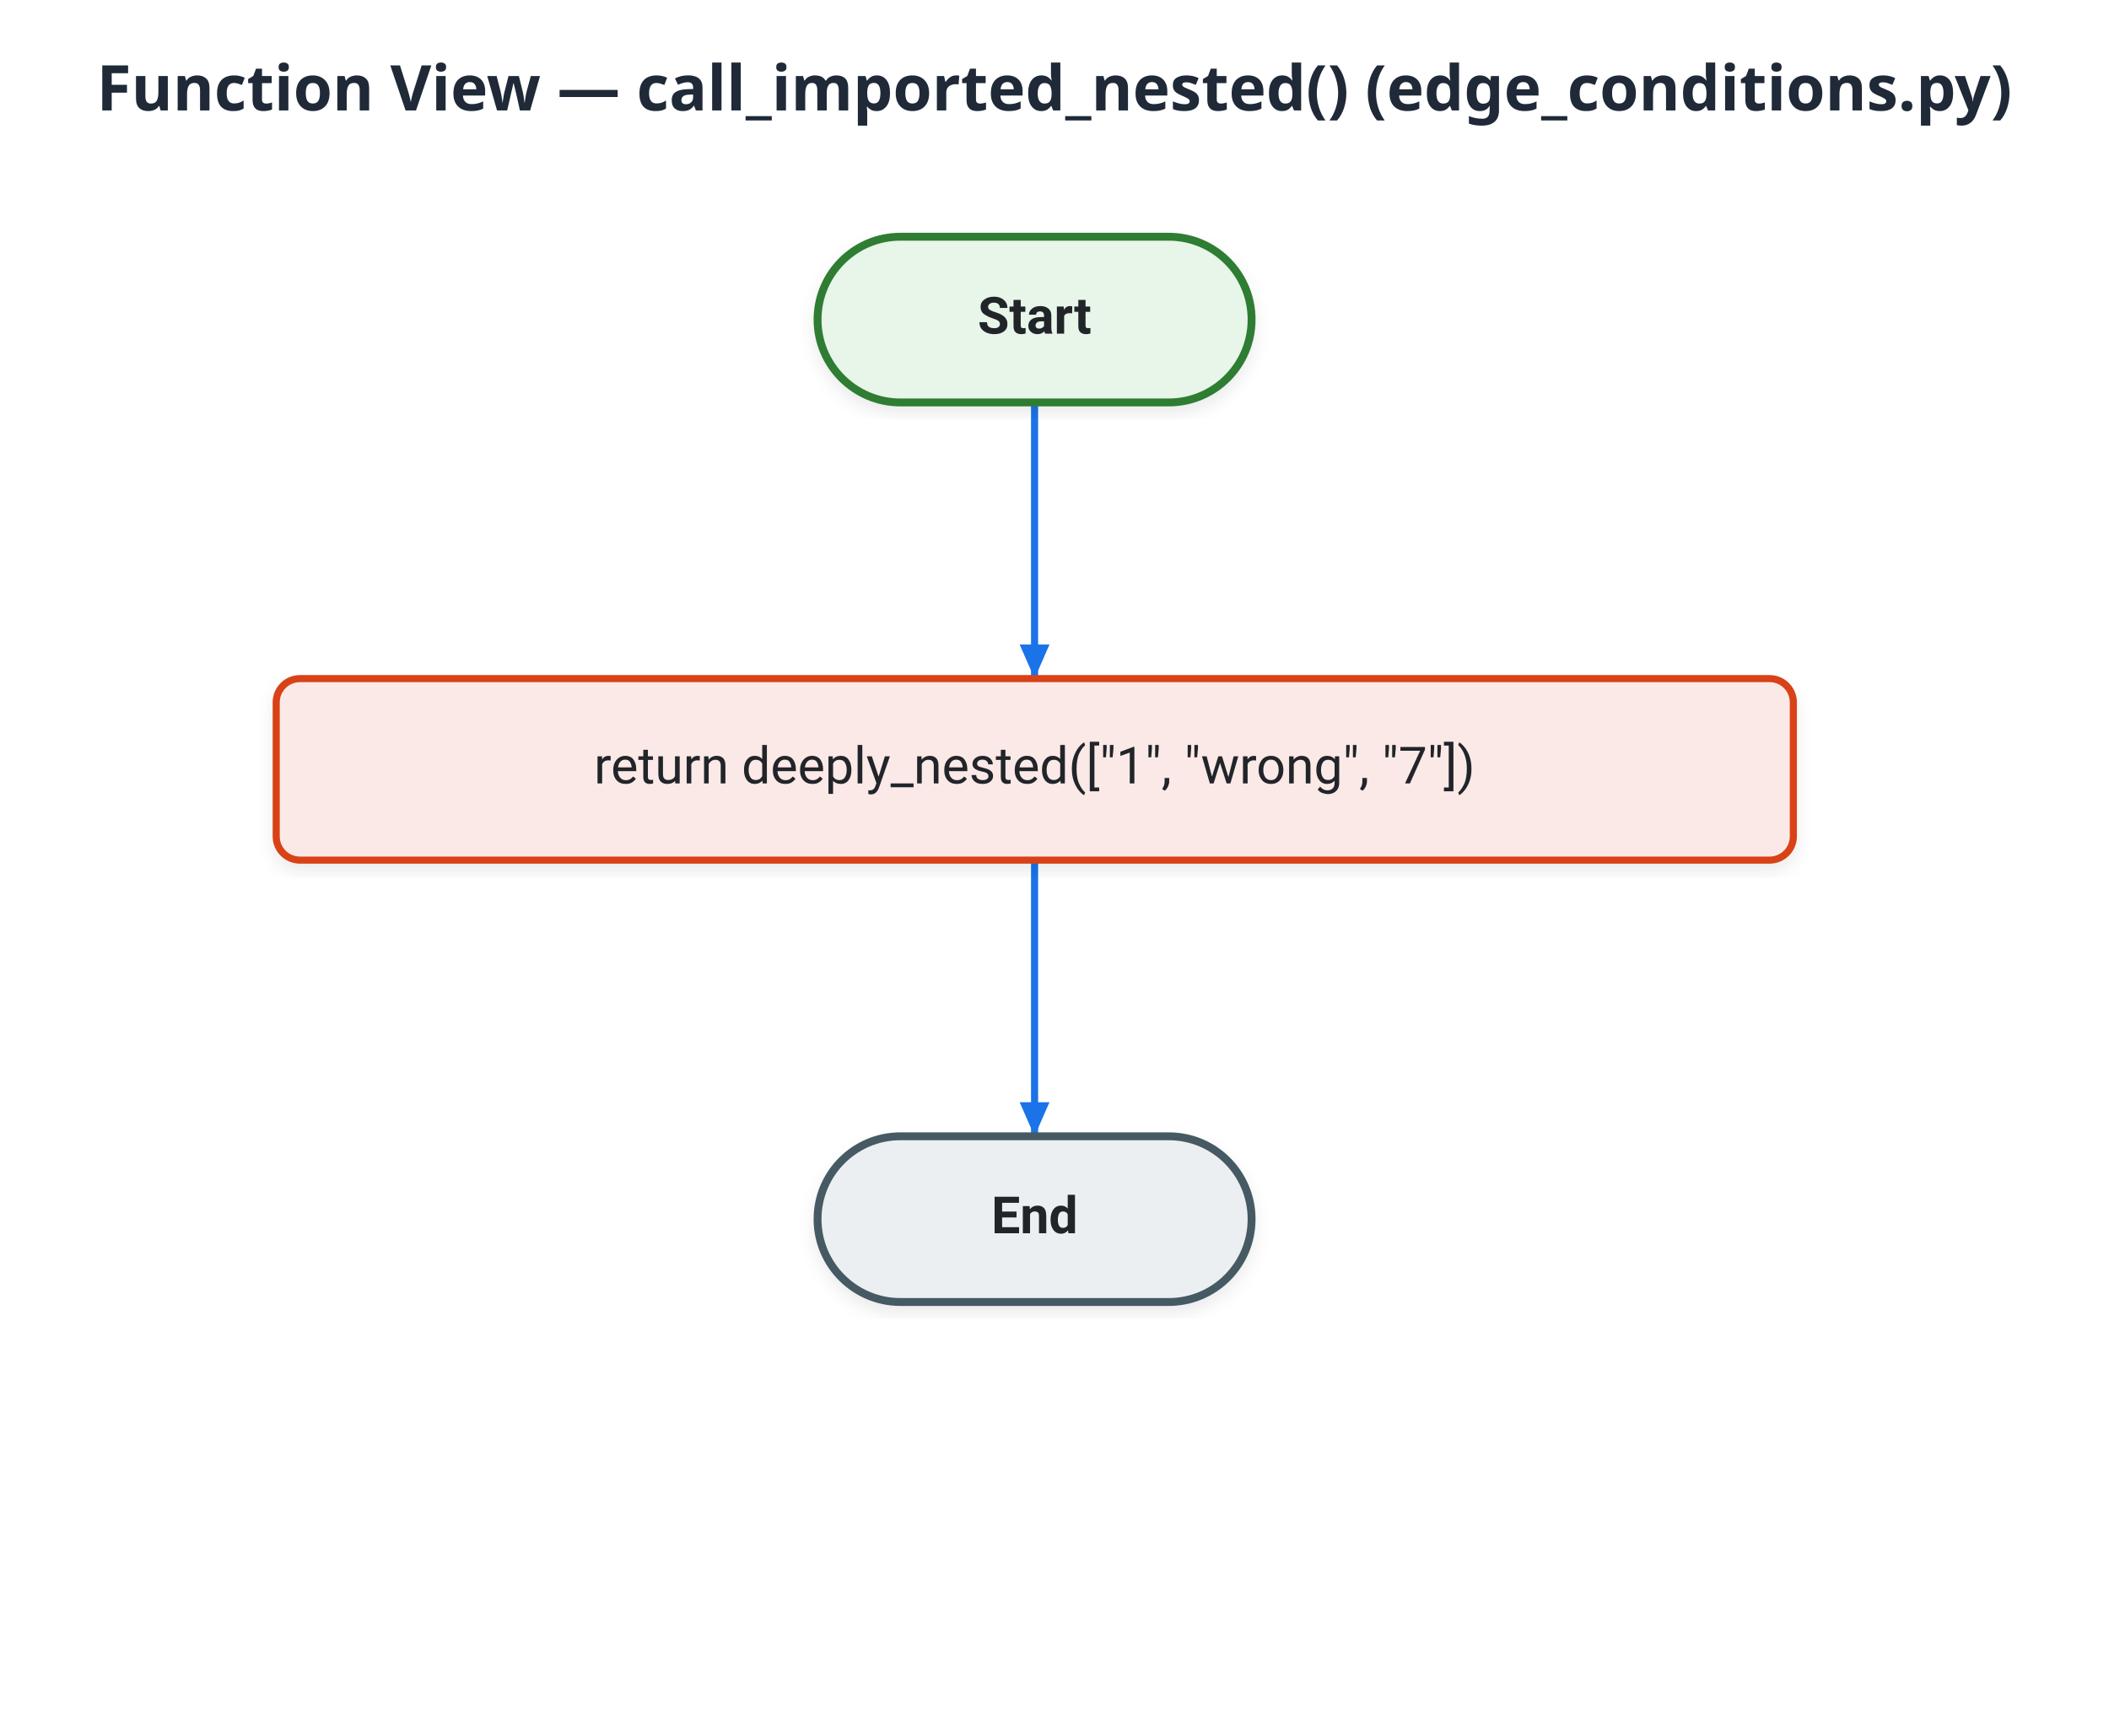
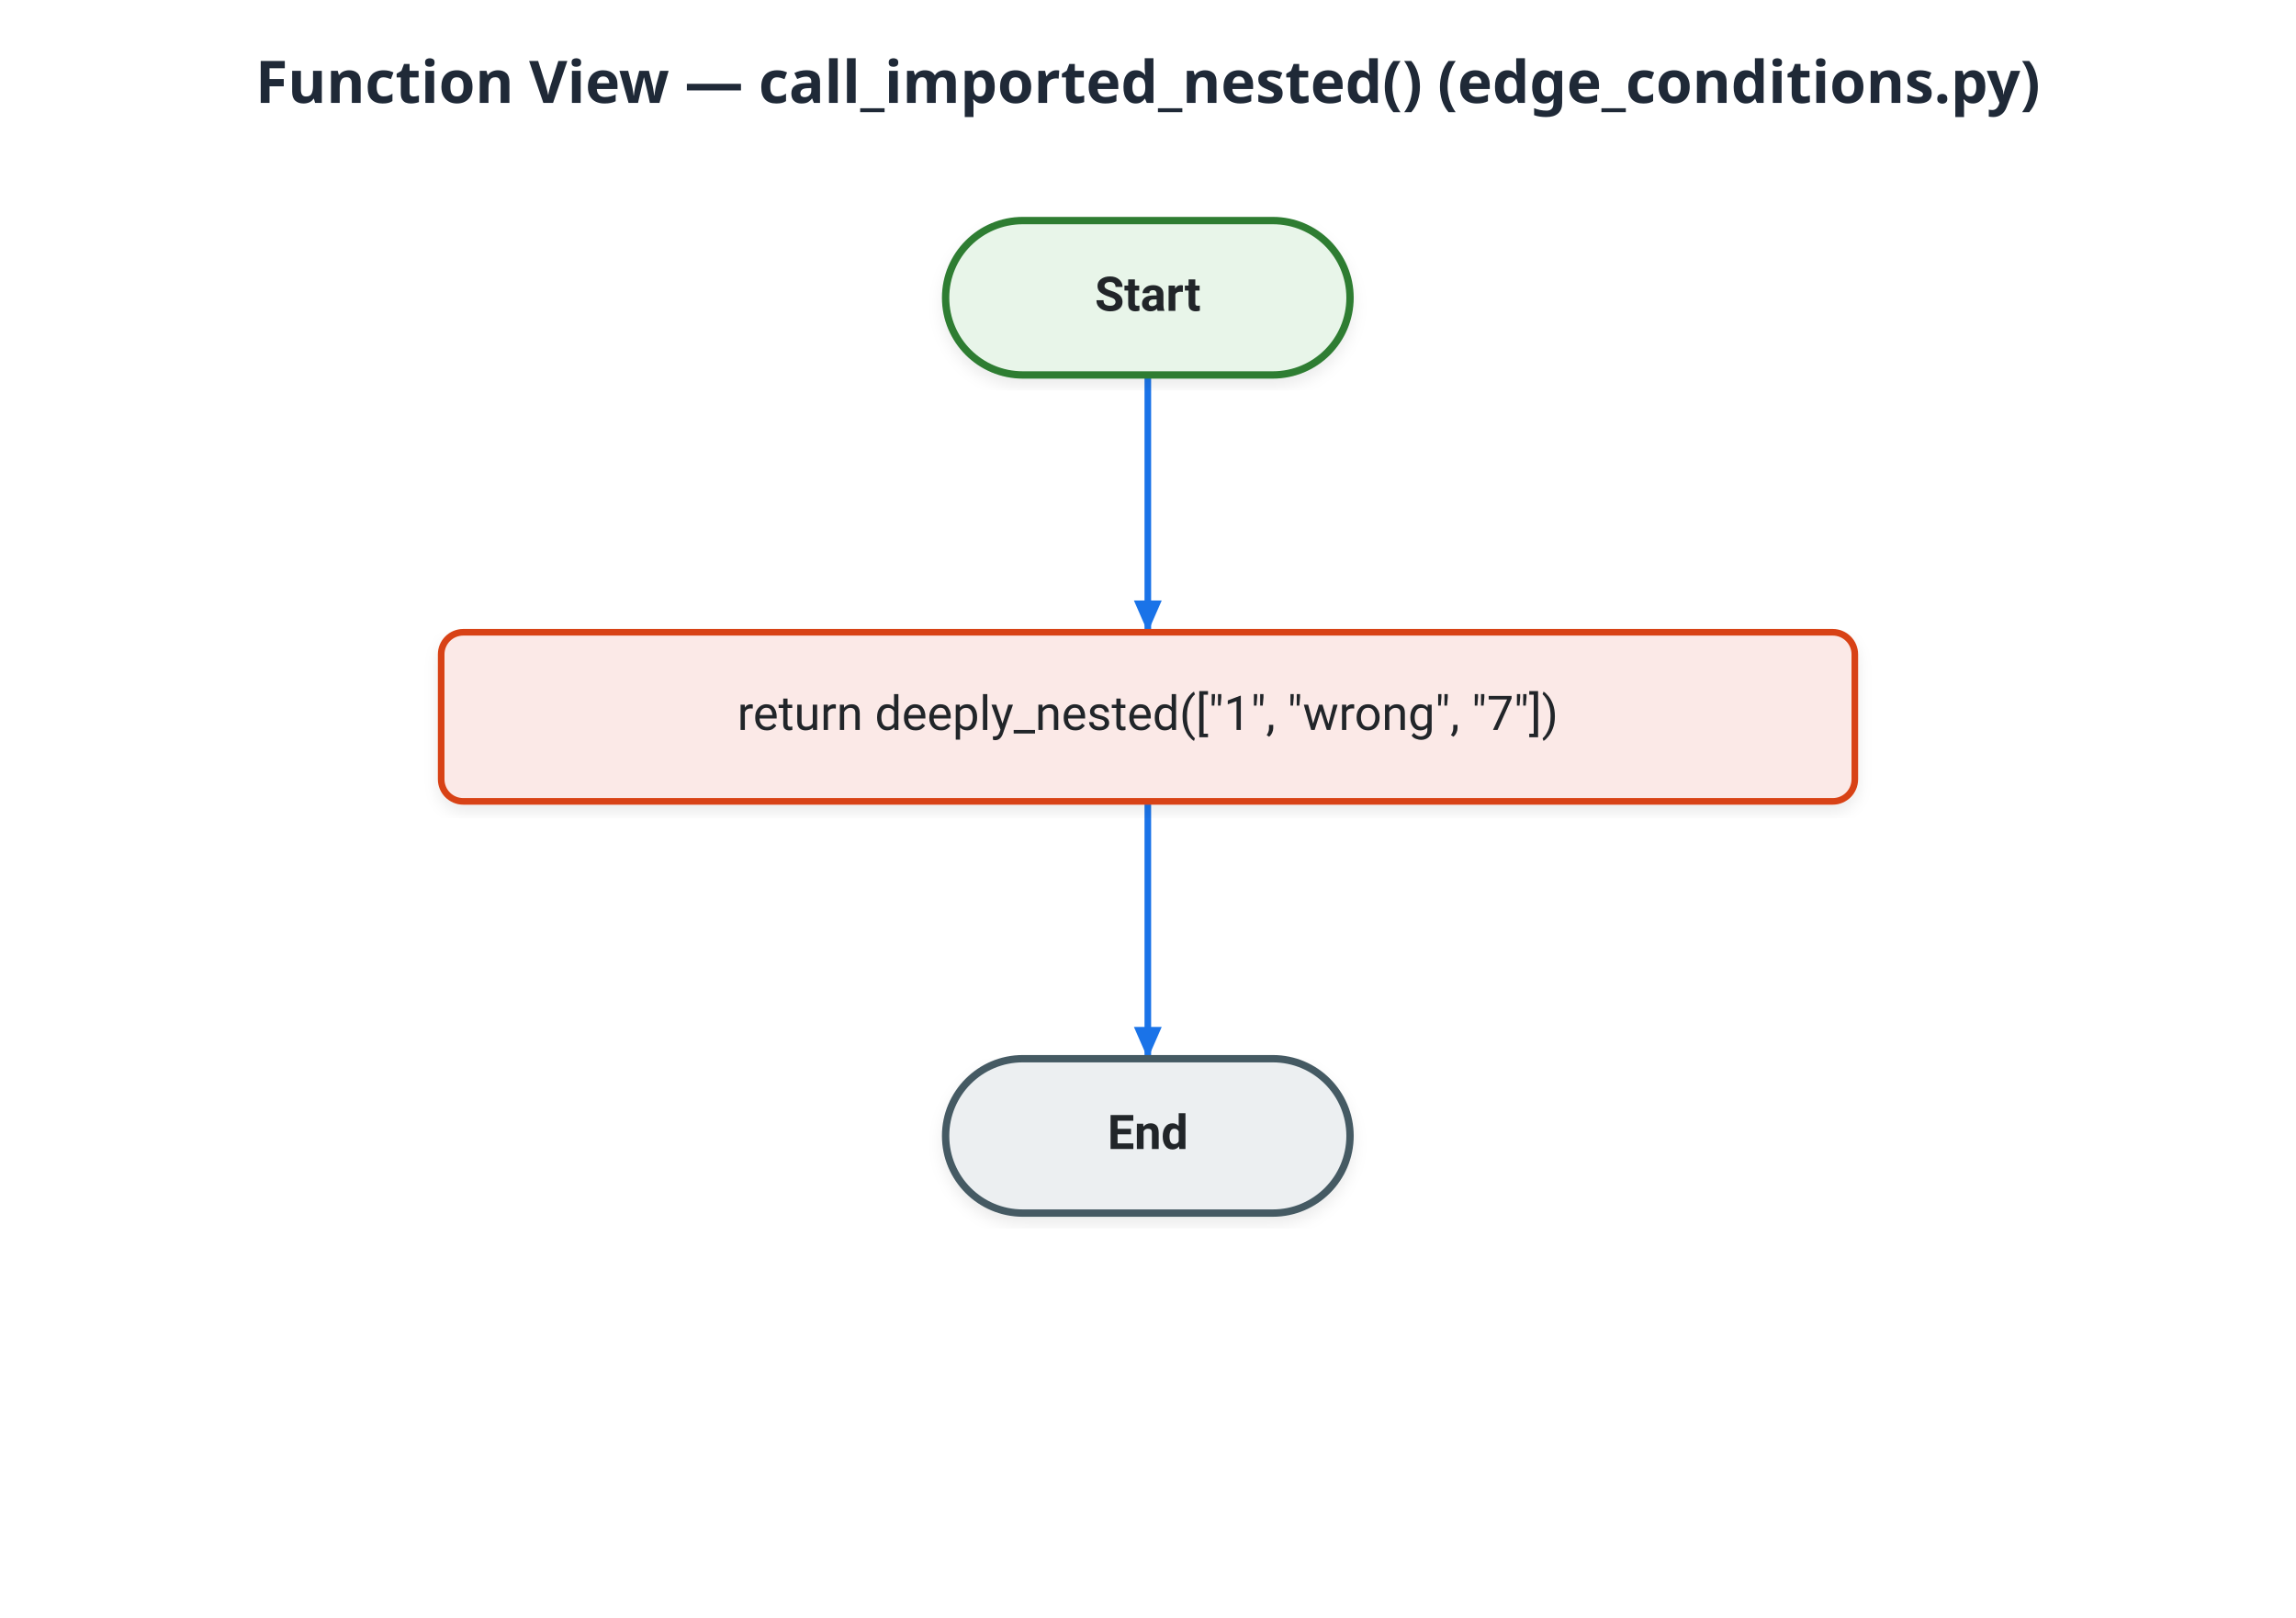
- <svg xmlns="http://www.w3.org/2000/svg" viewBox="0 0 534.5 440.0" width="534.5" height="440.0" class="flowbridge-diagram">
+ <svg xmlns="http://www.w3.org/2000/svg" viewBox="0 0 624.5 440.0" width="624.5" height="440.0" class="flowbridge-diagram">
  <defs>
    <marker id="arrow" viewBox="0 0 10 10" refX="8" refY="5" markerWidth="6" markerHeight="6" orient="auto-start-reverse">
      <path d="M 0 1.5 L 8 5 L 0 8.5 z" fill="#1a73e8" />
    </marker>
    <marker id="arrow-true" viewBox="0 0 10 10" refX="8" refY="5" markerWidth="6" markerHeight="6" orient="auto-start-reverse">
      <path d="M 0 1.5 L 8 5 L 0 8.5 z" fill="#2e7d32" />
    </marker>
    <marker id="arrow-false" viewBox="0 0 10 10" refX="8" refY="5" markerWidth="6" markerHeight="6" orient="auto-start-reverse">
      <path d="M 0 1.5 L 8 5 L 0 8.5 z" fill="#c62828" />
    </marker>
    <marker id="arrow-exception" viewBox="0 0 10 10" refX="8" refY="5" markerWidth="6" markerHeight="6" orient="auto-start-reverse">
      <path d="M 0 1.5 L 8 5 L 0 8.5 z" fill="#d32f2f" />
    </marker>
    <marker id="arrow-import" viewBox="0 0 10 10" refX="8" refY="5" markerWidth="6" markerHeight="6" orient="auto-start-reverse">
      <path d="M 0 1.5 L 8 5 L 0 8.5 z" fill="#1565c0" />
    </marker>
    <filter id="nodeShadow" x="-5%" y="-5%" width="110%" height="115%">
      <feDropShadow dx="0" dy="2" stdDeviation="2" flood-opacity="0.08" />
    </filter>
  </defs>
  <style>
    .node-text { font-family: -apple-system, BlinkMacSystemFont, "Segoe UI", Roboto, monospace; font-size: 13px; text-anchor: middle; dominant-baseline: middle; fill: #212529; }
    .node-subtext { font-family: sans-serif; font-size: 11px; fill: #6c757d; text-anchor: middle; }
    .edge-line { fill: none; stroke: #1a73e8; stroke-width: 1.8; stroke-linecap: round; stroke-linejoin: round; }
    .edge-true { stroke: #2e7d32; }
    .edge-false { stroke: #c62828; }
    .edge-back { stroke: #e65100; stroke-dasharray: 4,3; stroke-width: 1.6; }
    .edge-exception { stroke: #d32f2f; stroke-dasharray: 4,3; stroke-width: 1.8; }
    .edge-import { stroke: #1565c0; stroke-width: 2.0; }
    .edge-label { font-family: sans-serif; font-size: 11px; font-weight: 600; fill: #495057; text-anchor: middle; }
    .clickable { cursor: pointer; transition: transform 0.15s, filter 0.15s; }
    .clickable:hover { filter: brightness(0.95); }
  </style>
-   <text x="267.2" y="28" font-family="sans-serif" font-size="16" font-weight="bold" text-anchor="middle" fill="#1f2937">Function View — call_imported_nested() (edge_conditions.py)</text>
-   <path d="M 262.2 102.0 L 262.2 172.0" class="edge-line" marker-end="url(#arrow)" />
-   <path d="M 262.2 218.0 L 262.2 288.0" class="edge-line" marker-end="url(#arrow)" />
-   <g id="fb1_WyJiYzUyNjQyNS0yNmFkLTQ2OTktOGViOS0xM2E5NWYyNDdjZWEiLDEsIm5vZGUiLCJmYjFfV3lKaVl6VXlOalF5TlMweU5tRmtMVFEyT1RrdE9HVmlPUzB4TTJFNU5XWXlORGRqWldFaUxERXNJbWR5WVhCb0lpd2lablZ1WTNScGIyNGlMQ0kzTmpoa01tVTBZeTFpTW1NeUxUUmpObVl0T1RSbVlTMHlORFJsT1Roak0ySTFZak1pTERNMExEQXNJbU5oYkd4ZmFXMXdiM0owWldSZmJtVnpkR1ZrSWwwIiwwXQ" data-node-id="fb1_WyJiYzUyNjQyNS0yNmFkLTQ2OTktOGViOS0xM2E5NWYyNDdjZWEiLDEsIm5vZGUiLCJmYjFfV3lKaVl6VXlOalF5TlMweU5tRmtMVFEyT1RrdE9HVmlPUzB4TTJFNU5XWXlORGRqWldFaUxERXNJbWR5WVhCb0lpd2lablZ1WTNScGIyNGlMQ0kzTmpoa01tVTBZeTFpTW1NeUxUUmpObVl0T1RSbVlTMHlORFJsT1Roak0ySTFZak1pTERNMExEQXNJbU5oYkd4ZmFXMXdiM0owWldSZmJtVnpkR1ZrSWwwIiwwXQ">
-     <rect x="207.2" y="60.0" width="110.0" height="42.0" rx="21.0" fill="#e8f5e9" stroke="#2e7d32" stroke-width="2" filter="url(#nodeShadow)" />
-     <text x="262.2" y="81.0" class="node-text" fill="#1b5e20" font-weight="600">Start</text>
+   <text x="312.2" y="28" font-family="sans-serif" font-size="16" font-weight="bold" text-anchor="middle" fill="#1f2937">Function View — call_imported_nested() (edge_conditions.py)</text>
+   <path d="M 312.2 102.0 L 312.2 172.0" class="edge-line" marker-end="url(#arrow)" />
+   <path d="M 312.2 218.0 L 312.2 288.0" class="edge-line" marker-end="url(#arrow)" />
+   <g id="fb1_WyI4YmI1MzllNS0yZDNjLTQxMmEtYTgzMC02MjUwZTRjMjUyMGQiLDEsIm5vZGUiLCJmYjFfV3lJNFltSTFNemxsTlMweVpETmpMVFF4TW1FdFlUZ3pNQzAyTWpVd1pUUmpNalV5TUdRaUxERXNJbWR5WVhCb0lpd2lablZ1WTNScGIyNGlMQ0k1TmpZNFpXUmtNQzB4TnpBMkxUUmlZMk10T0RFek9DMDBZVEEzWm1SbFpHRTJOVElpTERNMExEQXNJbU5oYkd4ZmFXMXdiM0owWldSZmJtVnpkR1ZrSWwwIiwwXQ" data-node-id="fb1_WyI4YmI1MzllNS0yZDNjLTQxMmEtYTgzMC02MjUwZTRjMjUyMGQiLDEsIm5vZGUiLCJmYjFfV3lJNFltSTFNemxsTlMweVpETmpMVFF4TW1FdFlUZ3pNQzAyTWpVd1pUUmpNalV5TUdRaUxERXNJbWR5WVhCb0lpd2lablZ1WTNScGIyNGlMQ0k1TmpZNFpXUmtNQzB4TnpBMkxUUmlZMk10T0RFek9DMDBZVEEzWm1SbFpHRTJOVElpTERNMExEQXNJbU5oYkd4ZmFXMXdiM0owWldSZmJtVnpkR1ZrSWwwIiwwXQ">
+     <rect x="257.2" y="60.0" width="110.0" height="42.0" rx="21.0" fill="#e8f5e9" stroke="#2e7d32" stroke-width="2" filter="url(#nodeShadow)" />
+     <text x="312.2" y="81.0" class="node-text" fill="#1b5e20" font-weight="600">Start</text>
  </g>
-   <g id="fb1_WyJiYzUyNjQyNS0yNmFkLTQ2OTktOGViOS0xM2E5NWYyNDdjZWEiLDEsIm5vZGUiLCJmYjFfV3lKaVl6VXlOalF5TlMweU5tRmtMVFEyT1RrdE9HVmlPUzB4TTJFNU5XWXlORGRqWldFaUxERXNJbWR5WVhCb0lpd2lablZ1WTNScGIyNGlMQ0kzTmpoa01tVTBZeTFpTW1NeUxUUmpObVl0T1RSbVlTMHlORFJsT1Roak0ySTFZak1pTERNMExEQXNJbU5oYkd4ZmFXMXdiM0owWldSZmJtVnpkR1ZrSWwwIiwxXQ" data-node-id="fb1_WyJiYzUyNjQyNS0yNmFkLTQ2OTktOGViOS0xM2E5NWYyNDdjZWEiLDEsIm5vZGUiLCJmYjFfV3lKaVl6VXlOalF5TlMweU5tRmtMVFEyT1RrdE9HVmlPUzB4TTJFNU5XWXlORGRqWldFaUxERXNJbWR5WVhCb0lpd2lablZ1WTNScGIyNGlMQ0kzTmpoa01tVTBZeTFpTW1NeUxUUmpObVl0T1RSbVlTMHlORFJsT1Roak0ySTFZak1pTERNMExEQXNJbU5oYkd4ZmFXMXdiM0owWldSZmJtVnpkR1ZrSWwwIiwxXQ">
-     <rect x="207.2" y="288.0" width="110.0" height="42.0" rx="21.0" fill="#eceff1" stroke="#455a64" stroke-width="2" filter="url(#nodeShadow)" />
-     <text x="262.2" y="309.0" class="node-text" fill="#263238" font-weight="600">End</text>
+   <g id="fb1_WyI4YmI1MzllNS0yZDNjLTQxMmEtYTgzMC02MjUwZTRjMjUyMGQiLDEsIm5vZGUiLCJmYjFfV3lJNFltSTFNemxsTlMweVpETmpMVFF4TW1FdFlUZ3pNQzAyTWpVd1pUUmpNalV5TUdRaUxERXNJbWR5WVhCb0lpd2lablZ1WTNScGIyNGlMQ0k1TmpZNFpXUmtNQzB4TnpBMkxUUmlZMk10T0RFek9DMDBZVEEzWm1SbFpHRTJOVElpTERNMExEQXNJbU5oYkd4ZmFXMXdiM0owWldSZmJtVnpkR1ZrSWwwIiwxXQ" data-node-id="fb1_WyI4YmI1MzllNS0yZDNjLTQxMmEtYTgzMC02MjUwZTRjMjUyMGQiLDEsIm5vZGUiLCJmYjFfV3lJNFltSTFNemxsTlMweVpETmpMVFF4TW1FdFlUZ3pNQzAyTWpVd1pUUmpNalV5TUdRaUxERXNJbWR5WVhCb0lpd2lablZ1WTNScGIyNGlMQ0k1TmpZNFpXUmtNQzB4TnpBMkxUUmlZMk10T0RFek9DMDBZVEEzWm1SbFpHRTJOVElpTERNMExEQXNJbU5oYkd4ZmFXMXdiM0owWldSZmJtVnpkR1ZrSWwwIiwxXQ">
+     <rect x="257.2" y="288.0" width="110.0" height="42.0" rx="21.0" fill="#eceff1" stroke="#455a64" stroke-width="2" filter="url(#nodeShadow)" />
+     <text x="312.2" y="309.0" class="node-text" fill="#263238" font-weight="600">End</text>
  </g>
-   <g id="fb1_WyJiYzUyNjQyNS0yNmFkLTQ2OTktOGViOS0xM2E5NWYyNDdjZWEiLDEsIm5vZGUiLCJmYjFfV3lKaVl6VXlOalF5TlMweU5tRmtMVFEyT1RrdE9HVmlPUzB4TTJFNU5XWXlORGRqWldFaUxERXNJbWR5WVhCb0lpd2lablZ1WTNScGIyNGlMQ0kzTmpoa01tVTBZeTFpTW1NeUxUUmpObVl0T1RSbVlTMHlORFJsT1Roak0ySTFZak1pTERNMExEQXNJbU5oYkd4ZmFXMXdiM0owWldSZmJtVnpkR1ZrSWwwIiwyXQ" data-node-id="fb1_WyJiYzUyNjQyNS0yNmFkLTQ2OTktOGViOS0xM2E5NWYyNDdjZWEiLDEsIm5vZGUiLCJmYjFfV3lKaVl6VXlOalF5TlMweU5tRmtMVFEyT1RrdE9HVmlPUzB4TTJFNU5XWXlORGRqWldFaUxERXNJbWR5WVhCb0lpd2lablZ1WTNScGIyNGlMQ0kzTmpoa01tVTBZeTFpTW1NeUxUUmpObVl0T1RSbVlTMHlORFJsT1Roak0ySTFZak1pTERNMExEQXNJbU5oYkd4ZmFXMXdiM0owWldSZmJtVnpkR1ZrSWwwIiwyXQ" data-file-id="768d2e4c-b2c2-4c6f-94fa-244e98c3b5b3" data-start-line="35" data-end-line="35">
-     <rect x="70.0" y="172.0" width="384.5" height="46.0" rx="6" fill="#fbe9e7" stroke="#d84315" stroke-width="1.8" filter="url(#nodeShadow)" />
-     <text x="262.2" y="195.0" class="node-text" fill="#bf360c">return deeply_nested(["1", "wrong", "7"])</text>
+   <g id="fb1_WyI4YmI1MzllNS0yZDNjLTQxMmEtYTgzMC02MjUwZTRjMjUyMGQiLDEsIm5vZGUiLCJmYjFfV3lJNFltSTFNemxsTlMweVpETmpMVFF4TW1FdFlUZ3pNQzAyTWpVd1pUUmpNalV5TUdRaUxERXNJbWR5WVhCb0lpd2lablZ1WTNScGIyNGlMQ0k1TmpZNFpXUmtNQzB4TnpBMkxUUmlZMk10T0RFek9DMDBZVEEzWm1SbFpHRTJOVElpTERNMExEQXNJbU5oYkd4ZmFXMXdiM0owWldSZmJtVnpkR1ZrSWwwIiwyXQ" data-node-id="fb1_WyI4YmI1MzllNS0yZDNjLTQxMmEtYTgzMC02MjUwZTRjMjUyMGQiLDEsIm5vZGUiLCJmYjFfV3lJNFltSTFNemxsTlMweVpETmpMVFF4TW1FdFlUZ3pNQzAyTWpVd1pUUmpNalV5TUdRaUxERXNJbWR5WVhCb0lpd2lablZ1WTNScGIyNGlMQ0k1TmpZNFpXUmtNQzB4TnpBMkxUUmlZMk10T0RFek9DMDBZVEEzWm1SbFpHRTJOVElpTERNMExEQXNJbU5oYkd4ZmFXMXdiM0owWldSZmJtVnpkR1ZrSWwwIiwyXQ" data-file-id="9668edd0-1706-4bcc-8138-4a07fdeda652" data-start-line="35" data-end-line="35">
+     <rect x="120.0" y="172.0" width="384.5" height="46.0" rx="6" fill="#fbe9e7" stroke="#d84315" stroke-width="1.8" filter="url(#nodeShadow)" />
+     <text x="312.2" y="195.0" class="node-text" fill="#bf360c">return deeply_nested(["1", "wrong", "7"])</text>
  </g>
</svg>
